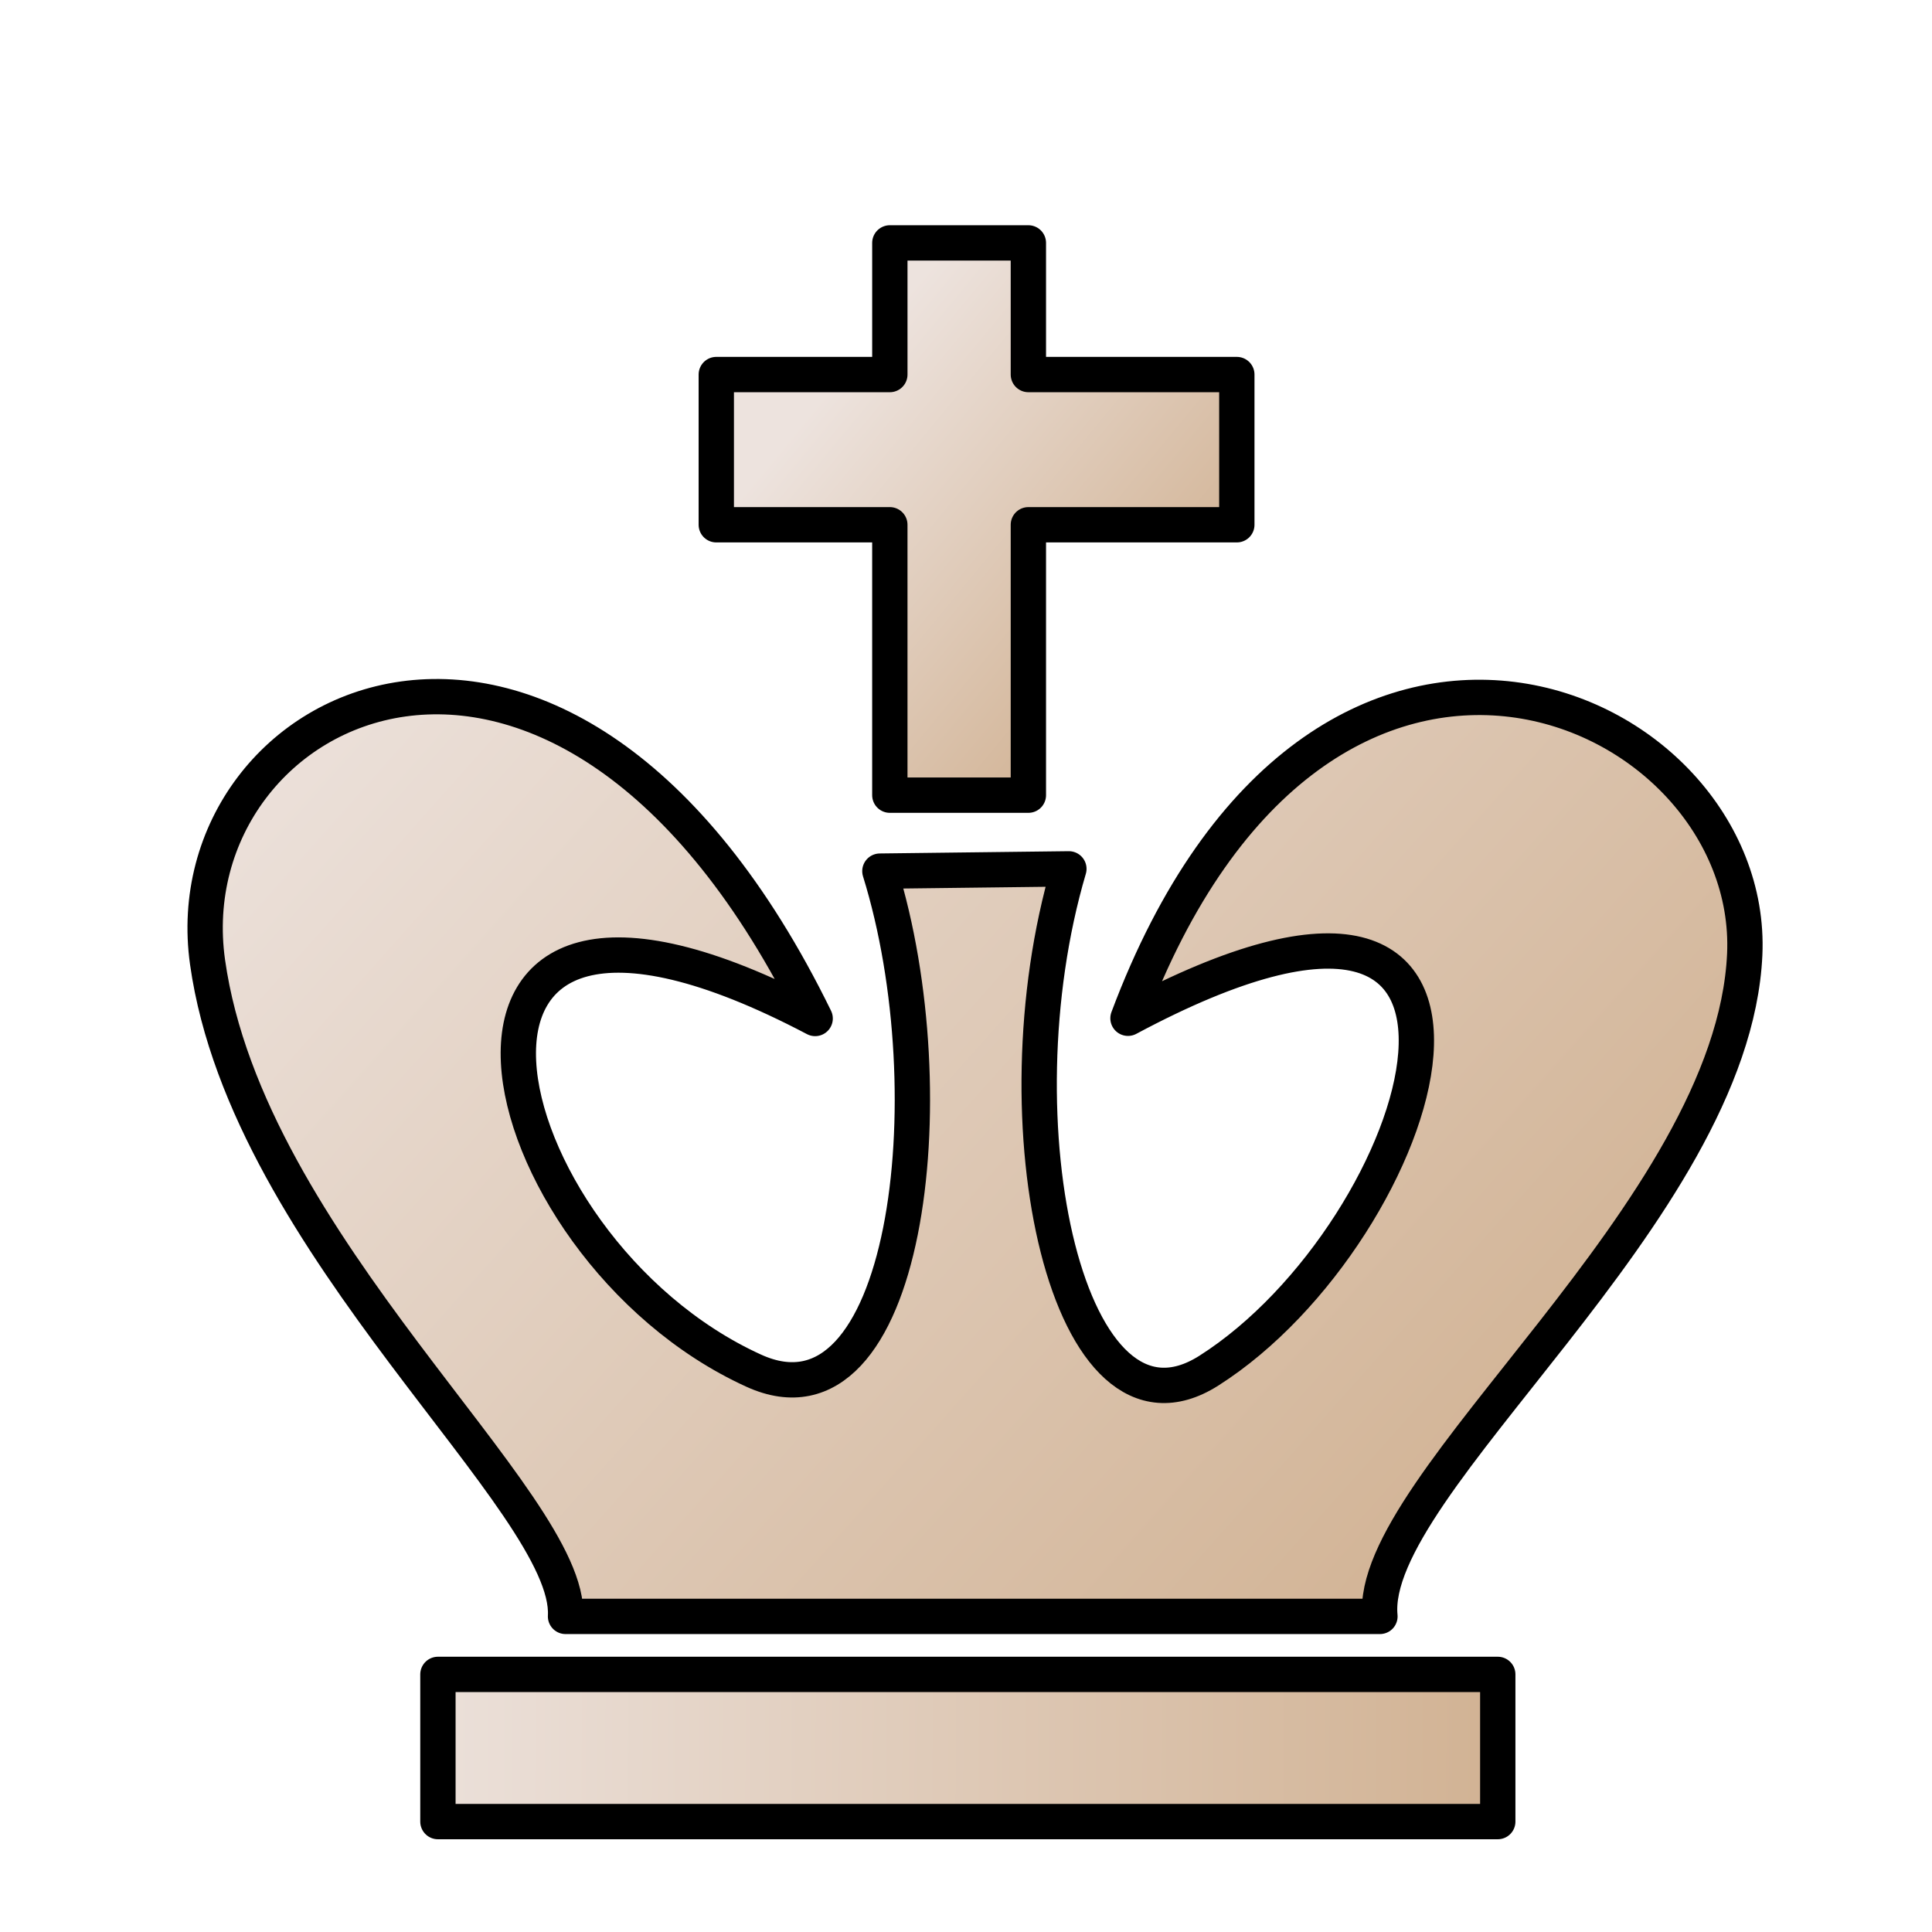
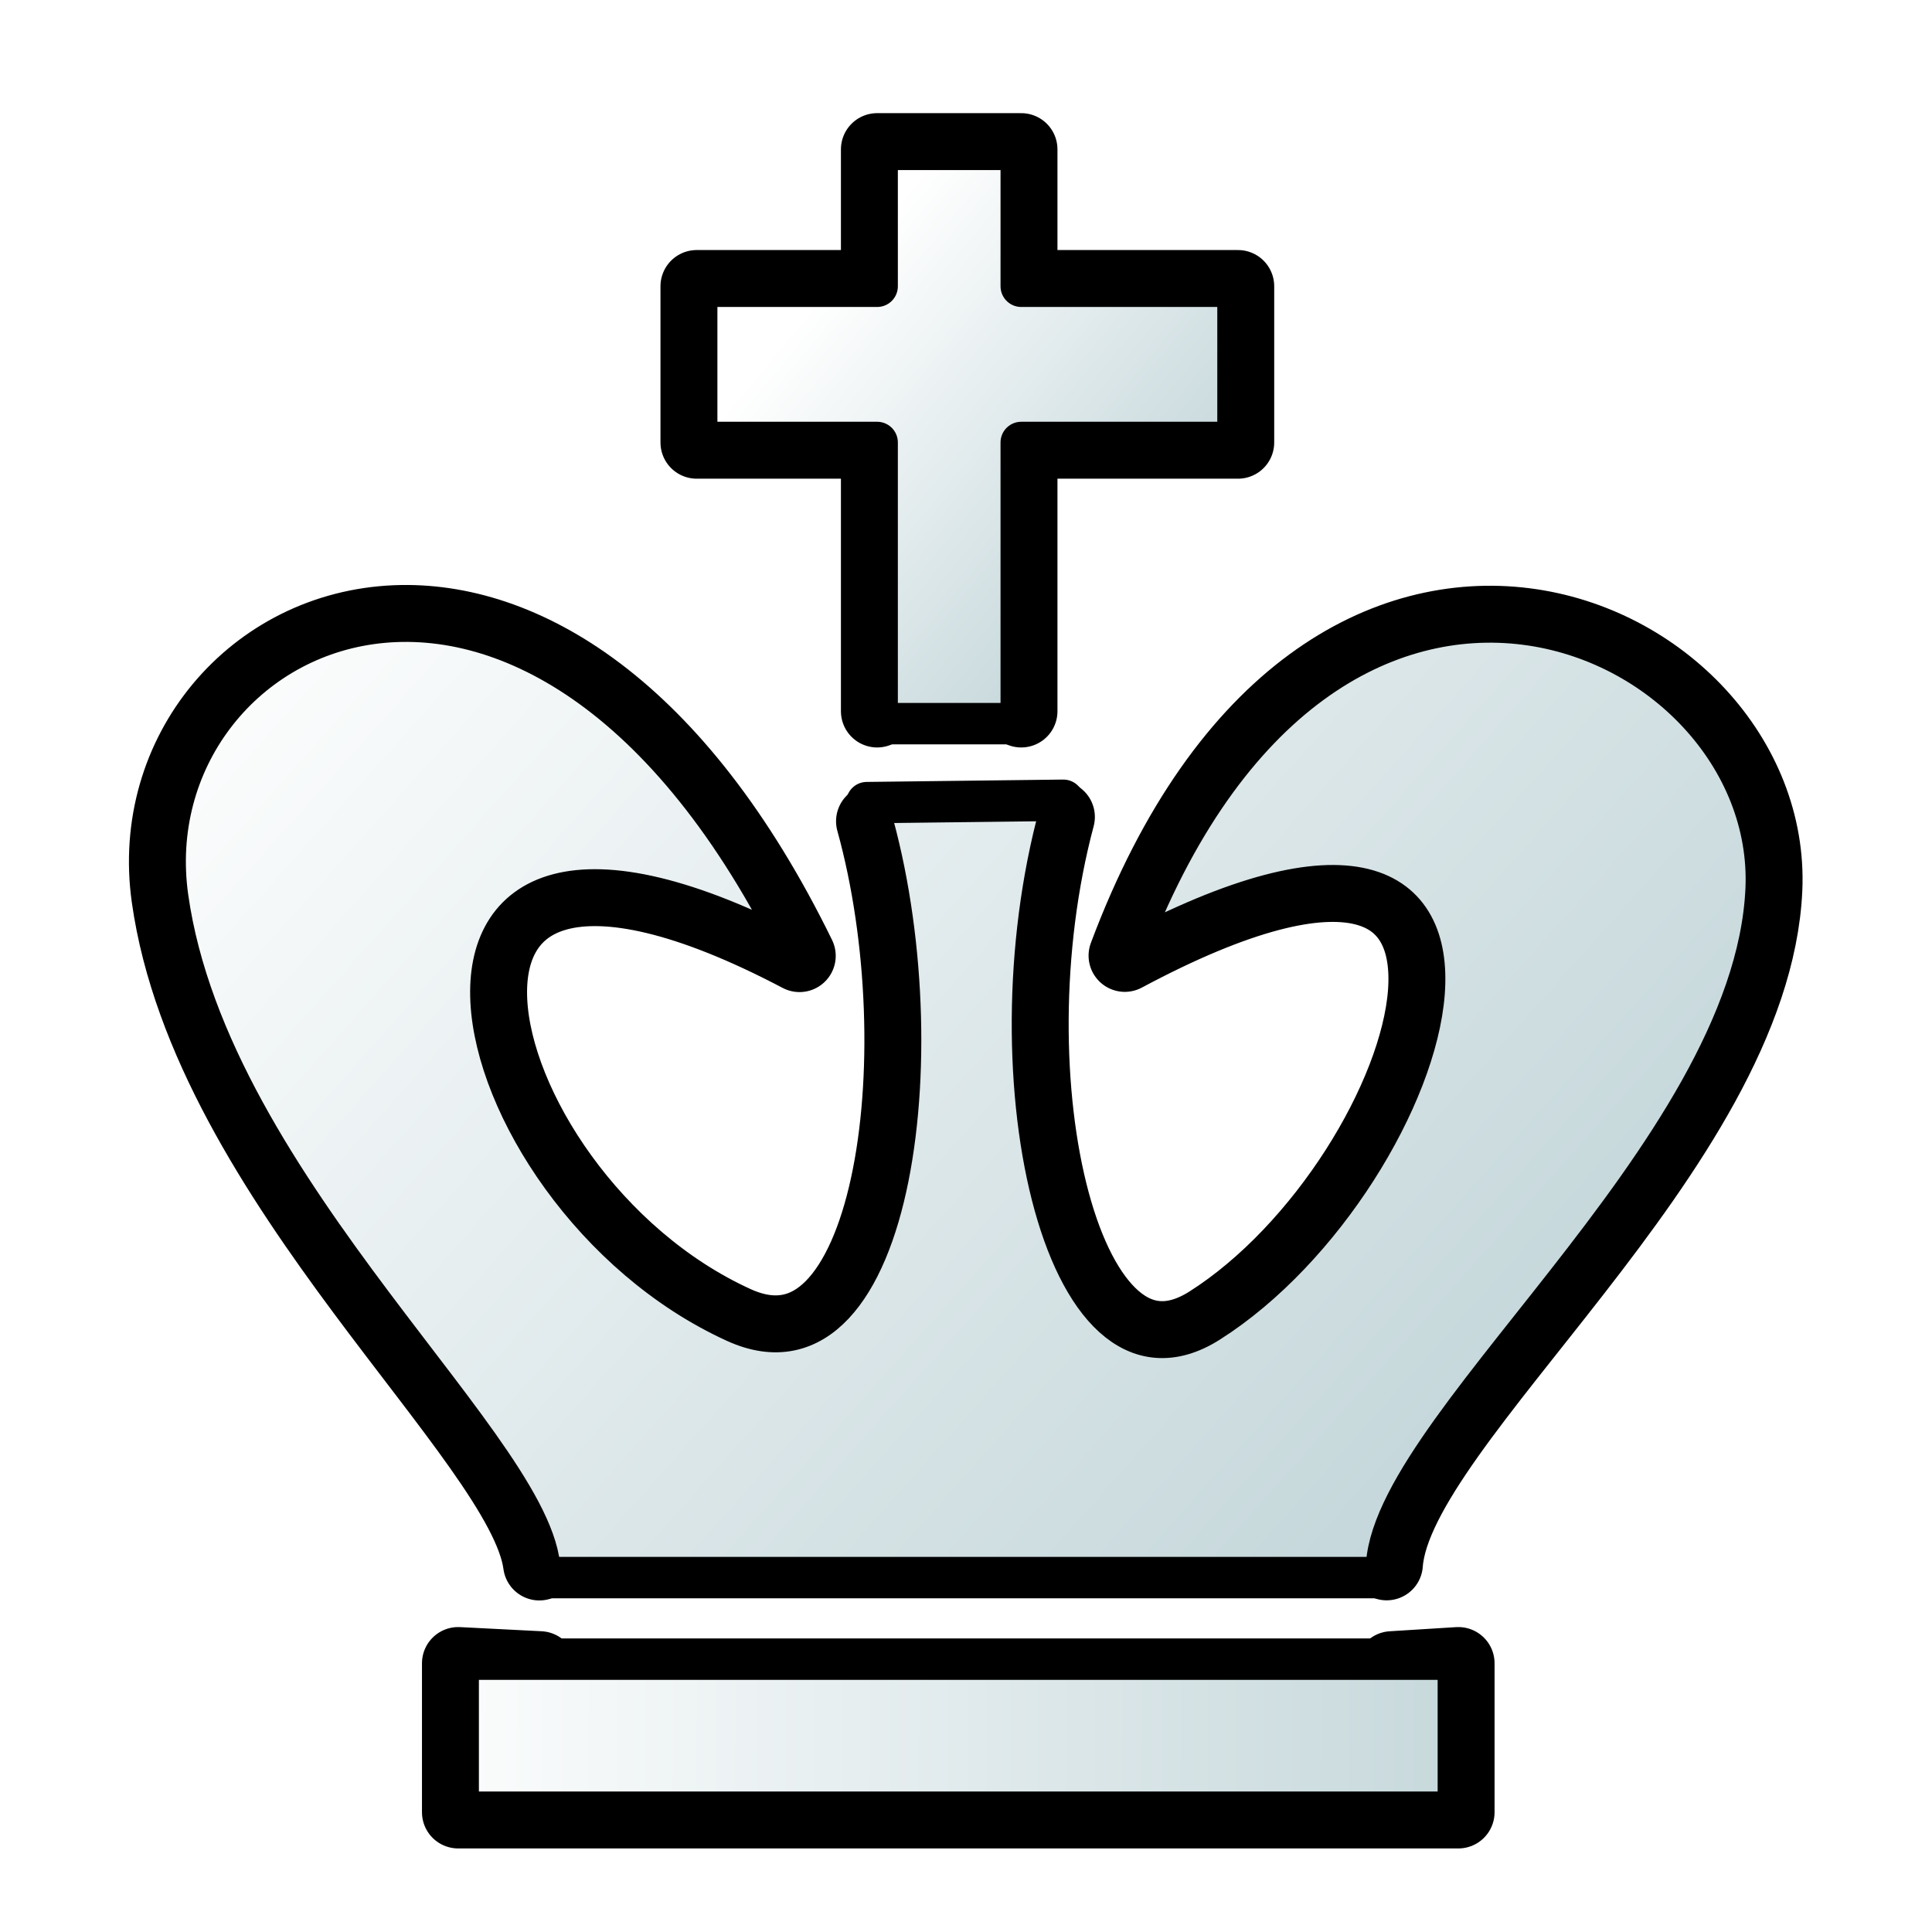
- <svg xmlns="http://www.w3.org/2000/svg" xmlns:xlink="http://www.w3.org/1999/xlink" height="200" width="200">
-   <linearGradient id="c" gradientUnits="userSpaceOnUse" x1="85.73" x2="122.417" xlink:href="#a" y1="240.324" y2="270.614" />
-   <linearGradient id="a">
-     <stop offset="0" stop-color="#ede3de" />
-     <stop offset="1" stop-color="#d0b090" />
-   </linearGradient>
-   <linearGradient id="d" gradientUnits="userSpaceOnUse" x1="72.323" x2="129.866" xlink:href="#b" y1="253.731" y2="253.731" />
-   <linearGradient id="b">
-     <stop offset="0" />
-     <stop offset="1" />
-   </linearGradient>
-   <linearGradient id="e" gradientUnits="userSpaceOnUse" x1="34.304" x2="158.63" xlink:href="#a" y1="258.344" y2="369.157" />
-   <linearGradient id="f" gradientUnits="userSpaceOnUse" x1="19.407" x2="182.465" xlink:href="#b" y1="319.723" y2="319.723" />
-   <linearGradient id="g" gradientUnits="userSpaceOnUse" x1="37.283" x2="160.616" xlink:href="#a" y1="377.517" y2="378.014" />
-   <linearGradient id="h" gradientUnits="userSpaceOnUse" x1="43.505" x2="156.876" xlink:href="#b" y1="380.952" y2="380.952" />
-   <path d="M0 0h200v200H0z" fill="none" />
-   <g fill-rule="evenodd" stroke-linecap="round" stroke-linejoin="round" stroke-width="3.657">
-     <path d="M92.116 225.145v13.628H74.15v15.55h17.965v27.993h14.342v-27.993h21.579v-15.55h-21.579v-13.628z" fill="url(#c)" stroke="url(#d)" transform="translate(0 -200)" />
-     <path d="M116.769 305.41c45.654-24.418 31.024 22.102 8.367 36.483-14.598 9.265-22.23-25.695-14.486-51.95l-19.564.236c7.214 23.234 2.814 58.938-13.057 51.714-28.272-12.867-38.782-60.21 6.356-36.46-26.084-53.321-66.711-32.932-62.9-5.833 4.142 29.438 37.74 55.927 37.058 67.729h84.307c-1.35-13.674 36.551-41.793 37.764-68.529 1.165-26.159-43.982-46.419-63.845 6.61z" fill="url(#e)" stroke="url(#f)" transform="translate(0 -200)" />
-     <path d="M45.333 373.333h109.715v15.238H45.333z" fill="url(#g)" stroke="url(#h)" transform="translate(0 -200)" />
-   </g>
+ <svg xmlns="http://www.w3.org/2000/svg" xmlns:xlink="http://www.w3.org/1999/xlink" id="king" width="700pt" height="700pt" version="1.0" viewBox="0 0 933.333 933.333">
+   <style id="style-base">.base{fill-opacity:1;fill-rule:evenodd;stroke-miterlimit:4;stroke-dasharray:none;stroke-linecap:round;stroke-linejoin:round;stroke-opacity:1}.stroke-medium{stroke-width:20}.stroke-color{stroke:#000}</style>
+   <defs id="defs36222">
+     <linearGradient id="fillGradient">
+       <stop id="stop0" offset="0" style="stop-color:white;stop-opacity:1" />
+       <stop id="stop1" offset="1" style="stop-color:#bfd3d7;stop-opacity:1" />
+     </linearGradient>
+     <linearGradient xlink:href="#fillGradient" id="base-gradient" x1="163.113" x2="702.697" y1="776.638" y2="778.811" gradientTransform="translate(1.366 -39.6) scale(1.10917)" gradientUnits="userSpaceOnUse" />
+     <linearGradient xlink:href="#fillGradient" id="main-gradient" x1="150.079" x2="694.007" y1="255.254" y2="740.063" gradientTransform="translate(-23.256 -49.86) scale(1.10917)" gradientUnits="userSpaceOnUse" />
+     <linearGradient xlink:href="#fillGradient" id="cross-gradient" x1="375.068" x2="535.576" y1="176.416" y2="308.934" gradientTransform="translate(-23.256 -49.86) scale(1.10917)" gradientUnits="userSpaceOnUse" />
+   </defs>
+   <path id="boundary" d="M493.348 343.592v-129.84H598.06v-75.459H493.348V72.16h-69.602v66.133h-87.174v75.459h87.174v129.84m-2.358 53.141c31.212 112.7 9 276.095-66 241.96-137.19-62.44-188.192-292.18 30.844-176.93-59.33-121.286-134.17-163.98-195.037-161.568-68.981 2.735-120.017 63.407-110.19 133.268 19.373 137.709 171.584 262.12 179.55 322.2m409.326-.058c4.987-68.476 177.617-200.398 183.316-326.025 5.65-126.94-213.43-225.252-309.818 32.078 221.543-118.496 150.548 107.25 40.601 177.035-69.352 44.02-106.305-117.674-72.556-244.036m-250.62 410.864-39.452-2v71.946h483.16V803.52l-32.12 2" class="base stroke-color" style="fill:none;stroke-width:35" />
+   <path id="cross" d="M423.747 72.16v66.134h-87.174v75.458h87.174v135.84h69.6v-135.84H598.06v-75.458H493.348V72.159Z" class="base stroke-color stroke-medium" style="fill:url(#cross-gradient)" />
+   <path id="main" d="M543.378 461.659c221.544-118.496 150.55 107.25 40.603 177.035-70.836 44.961-107.872-124.686-70.293-252.094l-94.939 1.144c35.009 112.745 13.658 286.004-63.361 250.95-137.192-62.44-188.193-292.18 30.844-176.93C259.659 203.019 62.507 301.959 81.007 433.462c20.095 142.853 183.137 271.395 179.824 328.662h409.111c-6.554-66.35 177.37-202.804 183.256-332.544 5.65-126.94-213.432-225.252-309.82 32.079Z" class="base stroke-color stroke-medium" style="fill:url(#main-gradient)" />
+   <path id="base" d="M221.352 801.521h483.16v73.945h-483.16z" class="base stroke-color stroke-medium" style="fill:url(#base-gradient)" />
</svg>
